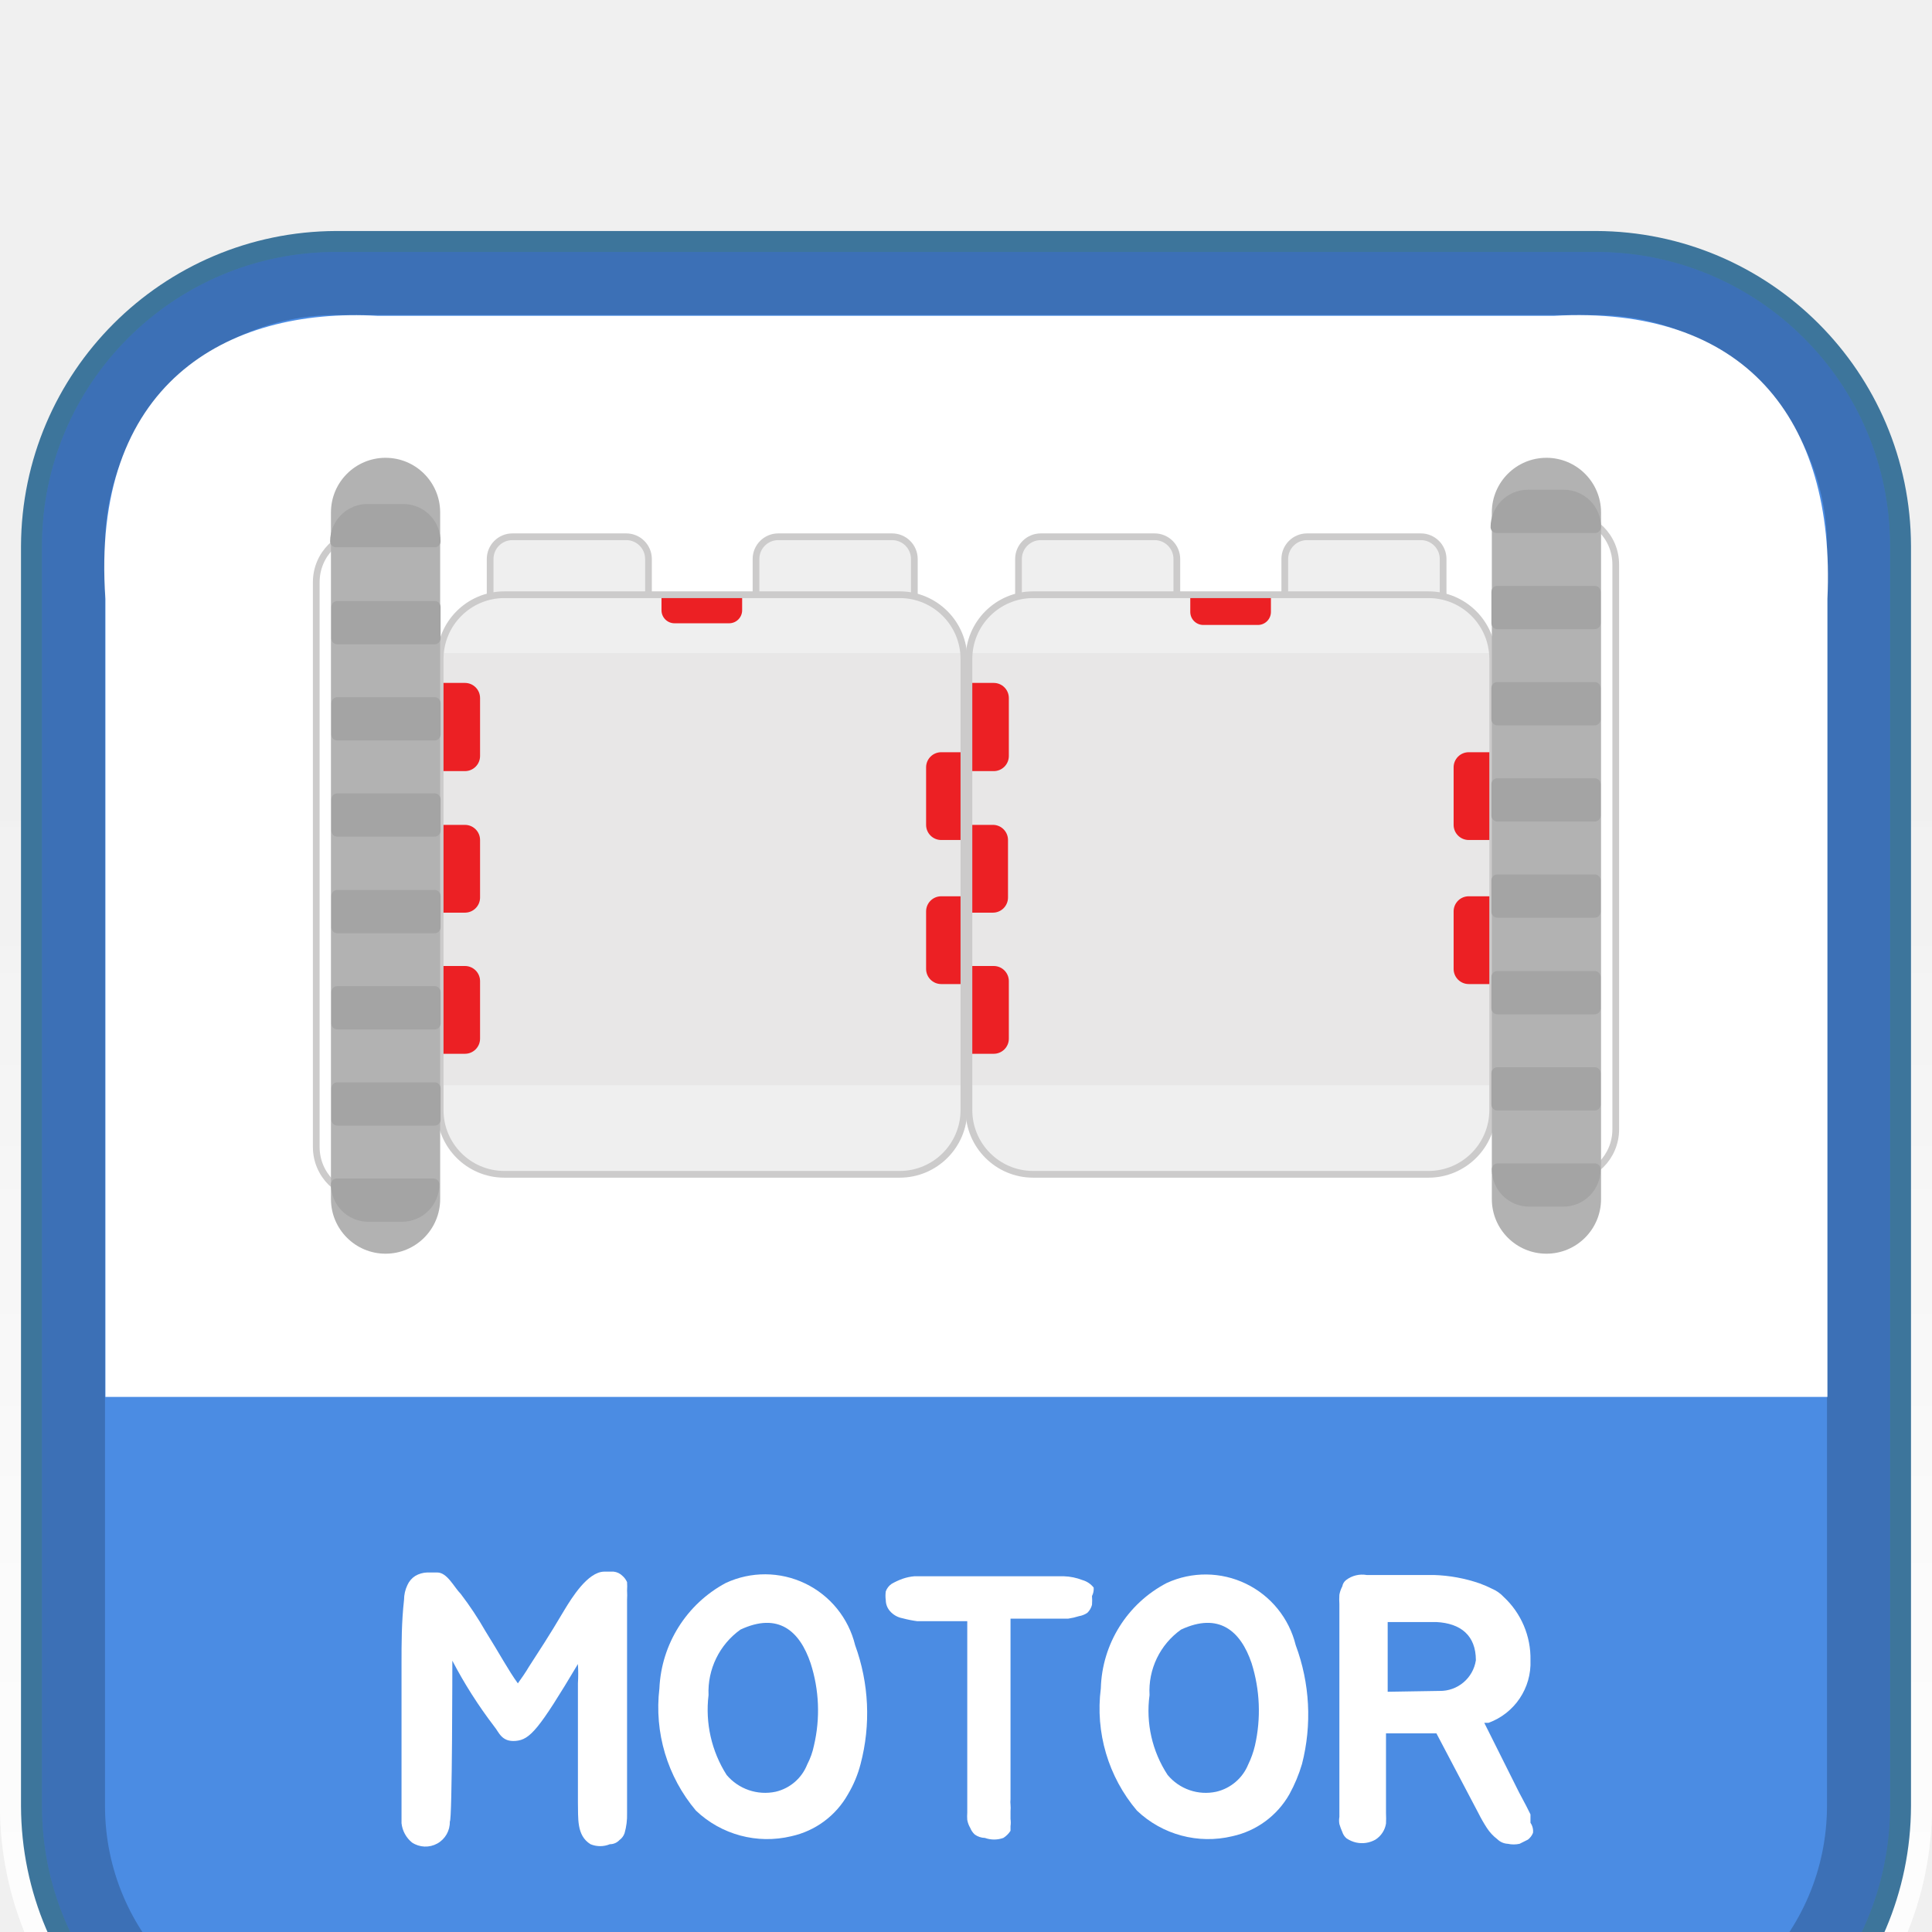
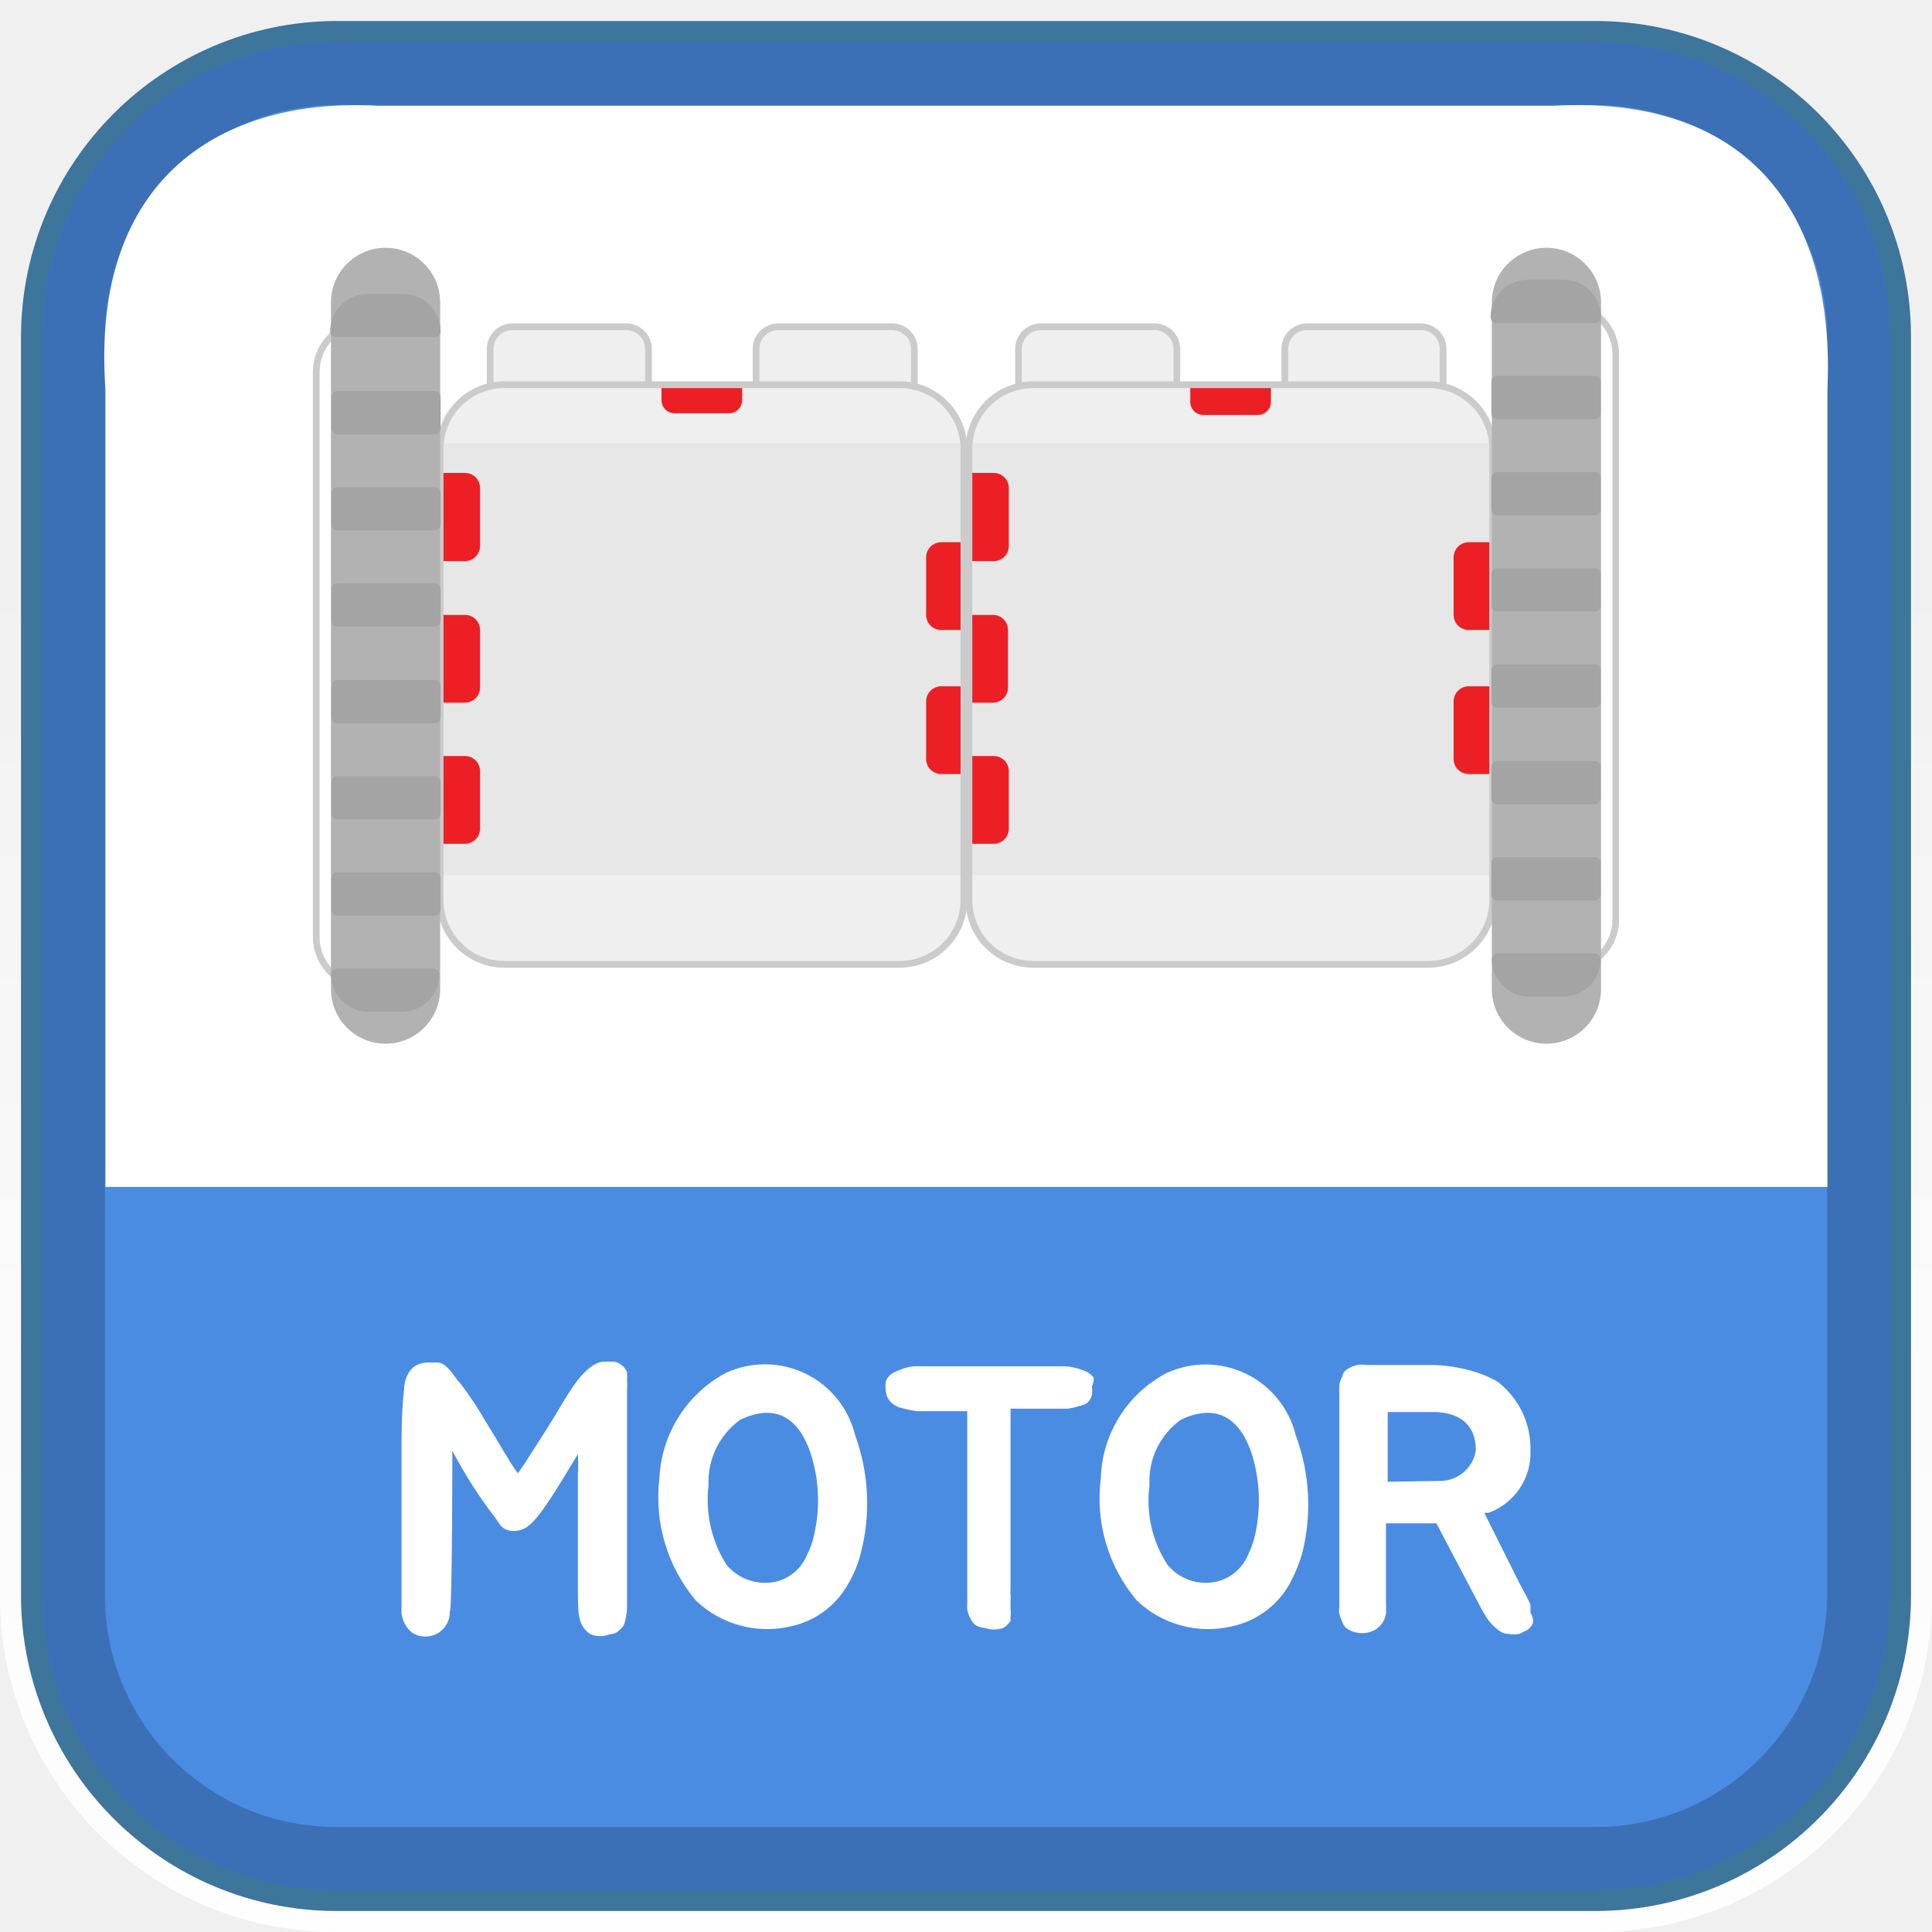
- <svg xmlns="http://www.w3.org/2000/svg" viewBox="0 -5 46 46">
+ <svg xmlns="http://www.w3.org/2000/svg" viewBox="0 0 46 46">
  <defs>
    <style>.cls-1{opacity:0.75;isolation:isolate;fill:url(#무제_그라디언트_4);}.cls-2{fill:#3d759b;}.cls-3{fill:#4b8ce3;}.cls-4{fill-opacity:0.2;}.cls-5{fill:#fff;}.cls-6{fill:#efefef;}.cls-7{fill:none;stroke:#cccbcb;stroke-miterlimit:10;stroke-width:0.16px;}.cls-8{fill:#ec2024;}.cls-9{fill:#e8e7e7;}.cls-10{fill:#b2b2b2;}.cls-11{fill:#a4a4a4;}</style>
    <linearGradient id="무제_그라디언트_4" x1="23" y1="199.29" x2="23" y2="232.12" gradientTransform="matrix(1, 0, 0, -1, 0, 245.2)" gradientUnits="userSpaceOnUse">
      <stop offset="0" stop-color="#fff" />
      <stop offset="0.09" stop-color="#fff" stop-opacity="0.91" />
      <stop offset="1" stop-color="#fff" stop-opacity="0" />
    </linearGradient>
  </defs>
  <g id="레이어_2" data-name="레이어 2">
    <g id="레이어_1-2" data-name="레이어 1">
      <path class="cls-1" d="M8,46a8,8,0,0,1-8-8V8A8,8,0,0,1,8,0H38a8,8,0,0,1,8,8V38a8,8,0,0,1-8,8Z" />
      <path class="cls-1" d="M8,46a8,8,0,0,1-8-8V8A8,8,0,0,1,8,0H38a8,8,0,0,1,8,8V38a8,8,0,0,1-8,8Z" />
      <path class="cls-2" d="M45.5,38A7.52,7.52,0,0,1,38,45.5H8A7.52,7.52,0,0,1,.5,38V8A7.53,7.53,0,0,1,8,.5H38A7.52,7.52,0,0,1,45.5,8Z" />
      <path class="cls-3" d="M38,1H8A7,7,0,0,0,1,8V38a7,7,0,0,0,7,7H38a7,7,0,0,0,7-7V8A7,7,0,0,0,38,1Z" />
      <path class="cls-4" d="M38,1H8A7,7,0,0,0,1,8V38a7,7,0,0,0,7,7H38a7,7,0,0,0,7-7V8A7,7,0,0,0,38,1Zm5.5,37A5.51,5.51,0,0,1,38,43.5H8A5.5,5.5,0,0,1,2.5,38V8A5.51,5.51,0,0,1,8,2.5H38A5.51,5.51,0,0,1,43.5,8Z" />
      <path class="cls-5" d="M43.51,9.26c.2-4.32-2-7-6.52-6.74H9C5.37,2.31,2.15,4.16,2.51,9.26v19h41Z" />
      <path class="cls-5" d="M14.87,38.65a.34.34,0,0,1-.12.16.31.31,0,0,1-.23.1.6.6,0,0,1-.46,0c-.34-.21-.29-.63-.3-1V35.85c0-.38,0-.35,0-.77a3.8,3.8,0,0,0,0-.46c-.93,1.56-1.14,1.8-1.48,1.83s-.4-.21-.51-.34a10.83,10.83,0,0,1-1-1.57s0,3.83-.06,3.83a.58.58,0,0,1-.9.5.69.69,0,0,1-.25-.46c0-.16,0-.32,0-.49V34.63c0-.52,0-1,.06-1.54a.82.82,0,0,1,.08-.35.5.5,0,0,1,.19-.22.6.6,0,0,1,.28-.08l.24,0c.24,0,.4.35.56.51a8.06,8.06,0,0,1,.59.89c.32.51.55.94.77,1.24.06-.08.21-.3.26-.39.25-.39.46-.7.85-1.36.17-.28.55-.9.94-.91l.23,0a.35.35,0,0,1,.21.1.42.42,0,0,1,.11.15,1.42,1.42,0,0,1,0,.2,1.8,1.8,0,0,1,0,.22c0,.67,0,1.34,0,2s0,1.71,0,2.52c0,.17,0,.37,0,.56A1.56,1.56,0,0,1,14.87,38.65Z" />
      <path class="cls-5" d="M20.36,34.17A4.73,4.73,0,0,1,20.49,37a2.73,2.73,0,0,1-.3.72,2.05,2.05,0,0,1-1.35,1,2.46,2.46,0,0,1-2.27-.61,3.81,3.81,0,0,1-.87-2.91,3,3,0,0,1,1.58-2.51A2.21,2.21,0,0,1,20.36,34.17Zm-1.06.43c-.26-.77-.77-1.22-1.67-.8a1.82,1.82,0,0,0-.76,1.56,2.89,2.89,0,0,0,.43,1.9,1.2,1.2,0,0,0,1.17.4,1.07,1.07,0,0,0,.75-.65,1.72,1.72,0,0,0,.16-.45A3.65,3.65,0,0,0,19.3,34.6Z" />
      <path class="cls-5" d="M26,33a1.36,1.36,0,0,1,0,.21.41.41,0,0,1-.11.19.5.5,0,0,1-.2.08,1.67,1.67,0,0,1-.26.06H24.06c0,.73,0,1.64,0,3.62v.68a.53.53,0,0,0,0,.13.81.81,0,0,1,0,.15c0,.05,0,.12,0,.19a.59.59,0,0,1,0,.17s0,0,0,.05l0,.06a.55.55,0,0,1-.17.17.65.65,0,0,1-.44,0,.43.43,0,0,1-.24-.08.42.42,0,0,1-.11-.16.56.56,0,0,1-.07-.19,1.11,1.11,0,0,1,0-.17V33.6c-.15,0-1,0-1.19,0a2.7,2.7,0,0,1-.35-.07.52.52,0,0,1-.3-.17.4.4,0,0,1-.1-.26.75.75,0,0,1,0-.21.37.37,0,0,1,.14-.18,1.62,1.62,0,0,1,.26-.12,1.15,1.15,0,0,1,.28-.06h1.49c.69,0,1.39,0,2.07,0a1.33,1.33,0,0,1,.44.09.52.52,0,0,1,.27.18A.37.37,0,0,1,26,33Z" />
      <path class="cls-5" d="M30.85,34.17A4.73,4.73,0,0,1,31,37a3.62,3.62,0,0,1-.3.72,2.07,2.07,0,0,1-1.36,1,2.46,2.46,0,0,1-2.27-.61,3.76,3.76,0,0,1-.86-2.91,2.92,2.92,0,0,1,1.57-2.51A2.21,2.21,0,0,1,30.85,34.17Zm-1.05.43c-.26-.77-.78-1.22-1.68-.8a1.79,1.79,0,0,0-.75,1.56,2.78,2.78,0,0,0,.43,1.9,1.18,1.18,0,0,0,1.16.4,1.09,1.09,0,0,0,.76-.65,2.18,2.18,0,0,0,.16-.45A3.76,3.76,0,0,0,29.8,34.6Z" />
      <path class="cls-5" d="M36.5,38.64a.38.38,0,0,1-.12.16l-.2.1a.65.65,0,0,1-.28,0,.38.38,0,0,1-.25-.11,1.06,1.06,0,0,1-.25-.27,3.63,3.63,0,0,1-.2-.35l-1-1.9h-.29c-.25,0-.47,0-.7,0H33v1.63c0,.09,0,.17,0,.27a2.5,2.5,0,0,1,0,.25.56.56,0,0,1-.25.38.65.65,0,0,1-.46.07.67.67,0,0,1-.23-.1.33.33,0,0,1-.1-.15,1.46,1.46,0,0,1-.07-.19.47.47,0,0,1,0-.17V33.19a1.62,1.62,0,0,1,0-.22.68.68,0,0,1,.07-.2.24.24,0,0,1,.09-.15.63.63,0,0,1,.49-.12c.53,0,1.07,0,1.6,0a3.68,3.68,0,0,1,1.09.2,2.71,2.71,0,0,1,.3.13.81.81,0,0,1,.27.19,2,2,0,0,1,.64,1.51,1.52,1.52,0,0,1-1,1.49l-.1,0,.83,1.66.08.15.09.17.1.2c0,.07,0,.15,0,.2A.35.35,0,0,1,36.5,38.64Zm-2.23-3.38a.86.86,0,0,0,.87-.73c0-.59-.36-.88-.94-.91-.35,0-.79,0-1.16,0,0,.5,0,1,0,1.66Z" />
      <rect class="cls-6" x="11.67" y="7.78" width="3.77" height="2.76" rx="0.53" ry="0.53" />
      <rect class="cls-7" x="11.67" y="7.78" width="3.77" height="2.76" rx="0.53" ry="0.53" />
      <rect class="cls-6" x="18" y="7.78" width="3.77" height="2.76" rx="0.53" ry="0.53" />
      <rect class="cls-7" x="18" y="7.78" width="3.77" height="2.76" rx="0.53" ry="0.53" />
      <rect class="cls-6" x="10.48" y="9.16" width="12.47" height="13.8" rx="1.53" ry="1.53" />
      <path class="cls-8" d="M16.38,8.55h.37a.31.31,0,0,1,.31.31v1.3a.31.31,0,0,1-.31.31h-.37a0,0,0,0,1,0,0V8.55A0,0,0,0,1,16.38,8.55Z" transform="translate(26.22 -7.22) rotate(90)" />
      <rect class="cls-9" x="10.48" y="10.55" width="12.49" height="10.29" />
      <path class="cls-8" d="M10.48,18h.59a.36.36,0,0,1,.36.36v1.37a.36.36,0,0,1-.36.36h-.59a0,0,0,0,1,0,0V18A0,0,0,0,1,10.48,18Z" />
      <path class="cls-8" d="M10.48,14.64h.59a.36.36,0,0,1,.36.36v1.37a.36.36,0,0,1-.36.36h-.59a0,0,0,0,1,0,0v-2.1A0,0,0,0,1,10.48,14.64Z" />
      <path class="cls-8" d="M10.48,11.26h.59a.36.36,0,0,1,.36.36V13a.36.36,0,0,1-.36.36h-.59a0,0,0,0,1,0,0v-2.1A0,0,0,0,1,10.48,11.26Z" />
      <path class="cls-8" d="M22,13h.59a.36.36,0,0,1,.36.36v1.37a.36.36,0,0,1-.36.36H22a0,0,0,0,1,0,0V13A0,0,0,0,1,22,13Z" transform="translate(45 28) rotate(180)" />
      <path class="cls-8" d="M22,16.34h.59a.36.36,0,0,1,.36.36v1.37a.36.36,0,0,1-.36.36H22a0,0,0,0,1,0,0v-2.1A0,0,0,0,1,22,16.34Z" transform="translate(45 34.77) rotate(180)" />
      <rect class="cls-7" x="10.48" y="9.16" width="12.47" height="13.8" rx="1.53" ry="1.53" />
      <rect class="cls-6" x="24.25" y="7.78" width="3.77" height="2.76" rx="0.53" ry="0.53" />
      <rect class="cls-7" x="24.25" y="7.78" width="3.77" height="2.76" rx="0.53" ry="0.53" />
      <rect class="cls-6" x="30.59" y="7.78" width="3.77" height="2.76" rx="0.53" ry="0.53" />
      <rect class="cls-7" x="30.59" y="7.78" width="3.77" height="2.76" rx="0.53" ry="0.53" />
      <rect class="cls-6" x="23.07" y="9.16" width="12.47" height="13.8" rx="1.53" ry="1.53" />
      <path class="cls-8" d="M29,8.55h.37a.31.31,0,0,1,.31.31v1.3a.31.31,0,0,1-.31.31H29a0,0,0,0,1,0,0V8.55A0,0,0,0,1,29,8.55Z" transform="translate(38.81 -19.8) rotate(90)" />
      <rect class="cls-9" x="23.07" y="10.55" width="12.49" height="10.29" />
      <path class="cls-8" d="M23.07,18h.59a.36.36,0,0,1,.36.36v1.37a.36.36,0,0,1-.36.36h-.59a0,0,0,0,1,0,0V18A0,0,0,0,1,23.07,18Z" />
      <path class="cls-8" d="M23.07,14.64h.59A.36.36,0,0,1,24,15v1.37a.36.36,0,0,1-.36.36h-.59a0,0,0,0,1,0,0v-2.1A0,0,0,0,1,23.07,14.64Z" />
      <path class="cls-8" d="M23.07,11.26h.59a.36.36,0,0,1,.36.36V13a.36.36,0,0,1-.36.36h-.59a0,0,0,0,1,0,0v-2.1A0,0,0,0,1,23.07,11.26Z" />
      <path class="cls-8" d="M34.61,13h.59a.36.36,0,0,1,.36.36v1.37a.36.36,0,0,1-.36.36h-.59a0,0,0,0,1,0,0V13A0,0,0,0,1,34.61,13Z" transform="translate(70.17 28) rotate(180)" />
      <path class="cls-8" d="M34.61,16.34h.59a.36.36,0,0,1,.36.36v1.37a.36.36,0,0,1-.36.36h-.59a0,0,0,0,1,0,0v-2.1A0,0,0,0,1,34.61,16.34Z" transform="translate(70.17 34.77) rotate(180)" />
      <rect class="cls-7" x="23.07" y="9.16" width="12.47" height="13.8" rx="1.53" ry="1.53" />
      <rect class="cls-7" x="7.53" y="7.66" width="2.6" height="15.83" rx="1.19" ry="1.19" transform="translate(17.66 31.16) rotate(180)" />
      <rect class="cls-10" x="7.89" y="5.9" width="2.6" height="18.95" rx="1.3" ry="1.3" transform="translate(18.37 30.75) rotate(-180)" />
      <path class="cls-11" d="M8.77,7H9.6a.89.89,0,0,1,.89.89v0a.14.14,0,0,1-.14.14H8a.14.14,0,0,1-.14-.14v0A.89.89,0,0,1,8.77,7Z" />
      <rect class="cls-11" x="7.89" y="9.31" width="2.6" height="1.03" rx="0.14" ry="0.14" />
      <rect class="cls-11" x="7.89" y="11.6" width="2.6" height="1.03" rx="0.14" ry="0.14" />
      <rect class="cls-11" x="7.89" y="13.89" width="2.6" height="1.03" rx="0.14" ry="0.14" />
      <rect class="cls-11" x="7.89" y="16.19" width="2.6" height="1.03" rx="0.14" ry="0.14" />
      <rect class="cls-11" x="7.89" y="18.48" width="2.6" height="1.03" rx="0.14" ry="0.14" />
      <rect class="cls-11" x="7.89" y="20.77" width="2.6" height="1.03" rx="0.14" ry="0.14" />
      <path class="cls-11" d="M8,23.06h2.32a.14.14,0,0,1,.14.14v0a.89.89,0,0,1-.89.89H8.77a.89.89,0,0,1-.89-.89v0A.14.14,0,0,1,8,23.06Z" />
      <rect class="cls-7" x="35.87" y="7.25" width="2.6" height="15.83" rx="1.19" ry="1.19" />
      <rect class="cls-10" x="35.52" y="5.9" width="2.6" height="18.95" rx="1.3" ry="1.3" />
      <path class="cls-11" d="M36.4,22.71h.82a.89.89,0,0,1,.89.89v0a.14.14,0,0,1-.14.14H35.66a.14.14,0,0,1-.14-.14v0a.89.89,0,0,1,.89-.89Z" transform="translate(73.63 46.44) rotate(180)" />
      <rect class="cls-11" x="35.52" y="20.41" width="2.6" height="1.03" rx="0.14" ry="0.14" transform="translate(73.63 41.85) rotate(180)" />
      <rect class="cls-11" x="35.52" y="18.12" width="2.6" height="1.03" rx="0.14" ry="0.14" transform="translate(73.63 37.27) rotate(180)" />
      <rect class="cls-11" x="35.52" y="15.83" width="2.6" height="1.03" rx="0.14" ry="0.14" transform="translate(73.63 32.68) rotate(180)" />
      <rect class="cls-11" x="35.52" y="13.54" width="2.6" height="1.03" rx="0.14" ry="0.14" transform="translate(73.63 28.1) rotate(180)" />
      <rect class="cls-11" x="35.52" y="11.24" width="2.6" height="1.03" rx="0.14" ry="0.14" transform="translate(73.63 23.51) rotate(180)" />
      <rect class="cls-11" x="35.52" y="8.95" width="2.6" height="1.03" rx="0.14" ry="0.14" transform="translate(73.63 18.93) rotate(180)" />
      <path class="cls-11" d="M35.66,6.66H38a.14.14,0,0,1,.14.14v0a.89.89,0,0,1-.89.89H36.4a.89.89,0,0,1-.89-.89v0a.14.14,0,0,1,.14-.14Z" transform="translate(73.63 14.35) rotate(180)" />
    </g>
  </g>
</svg>
